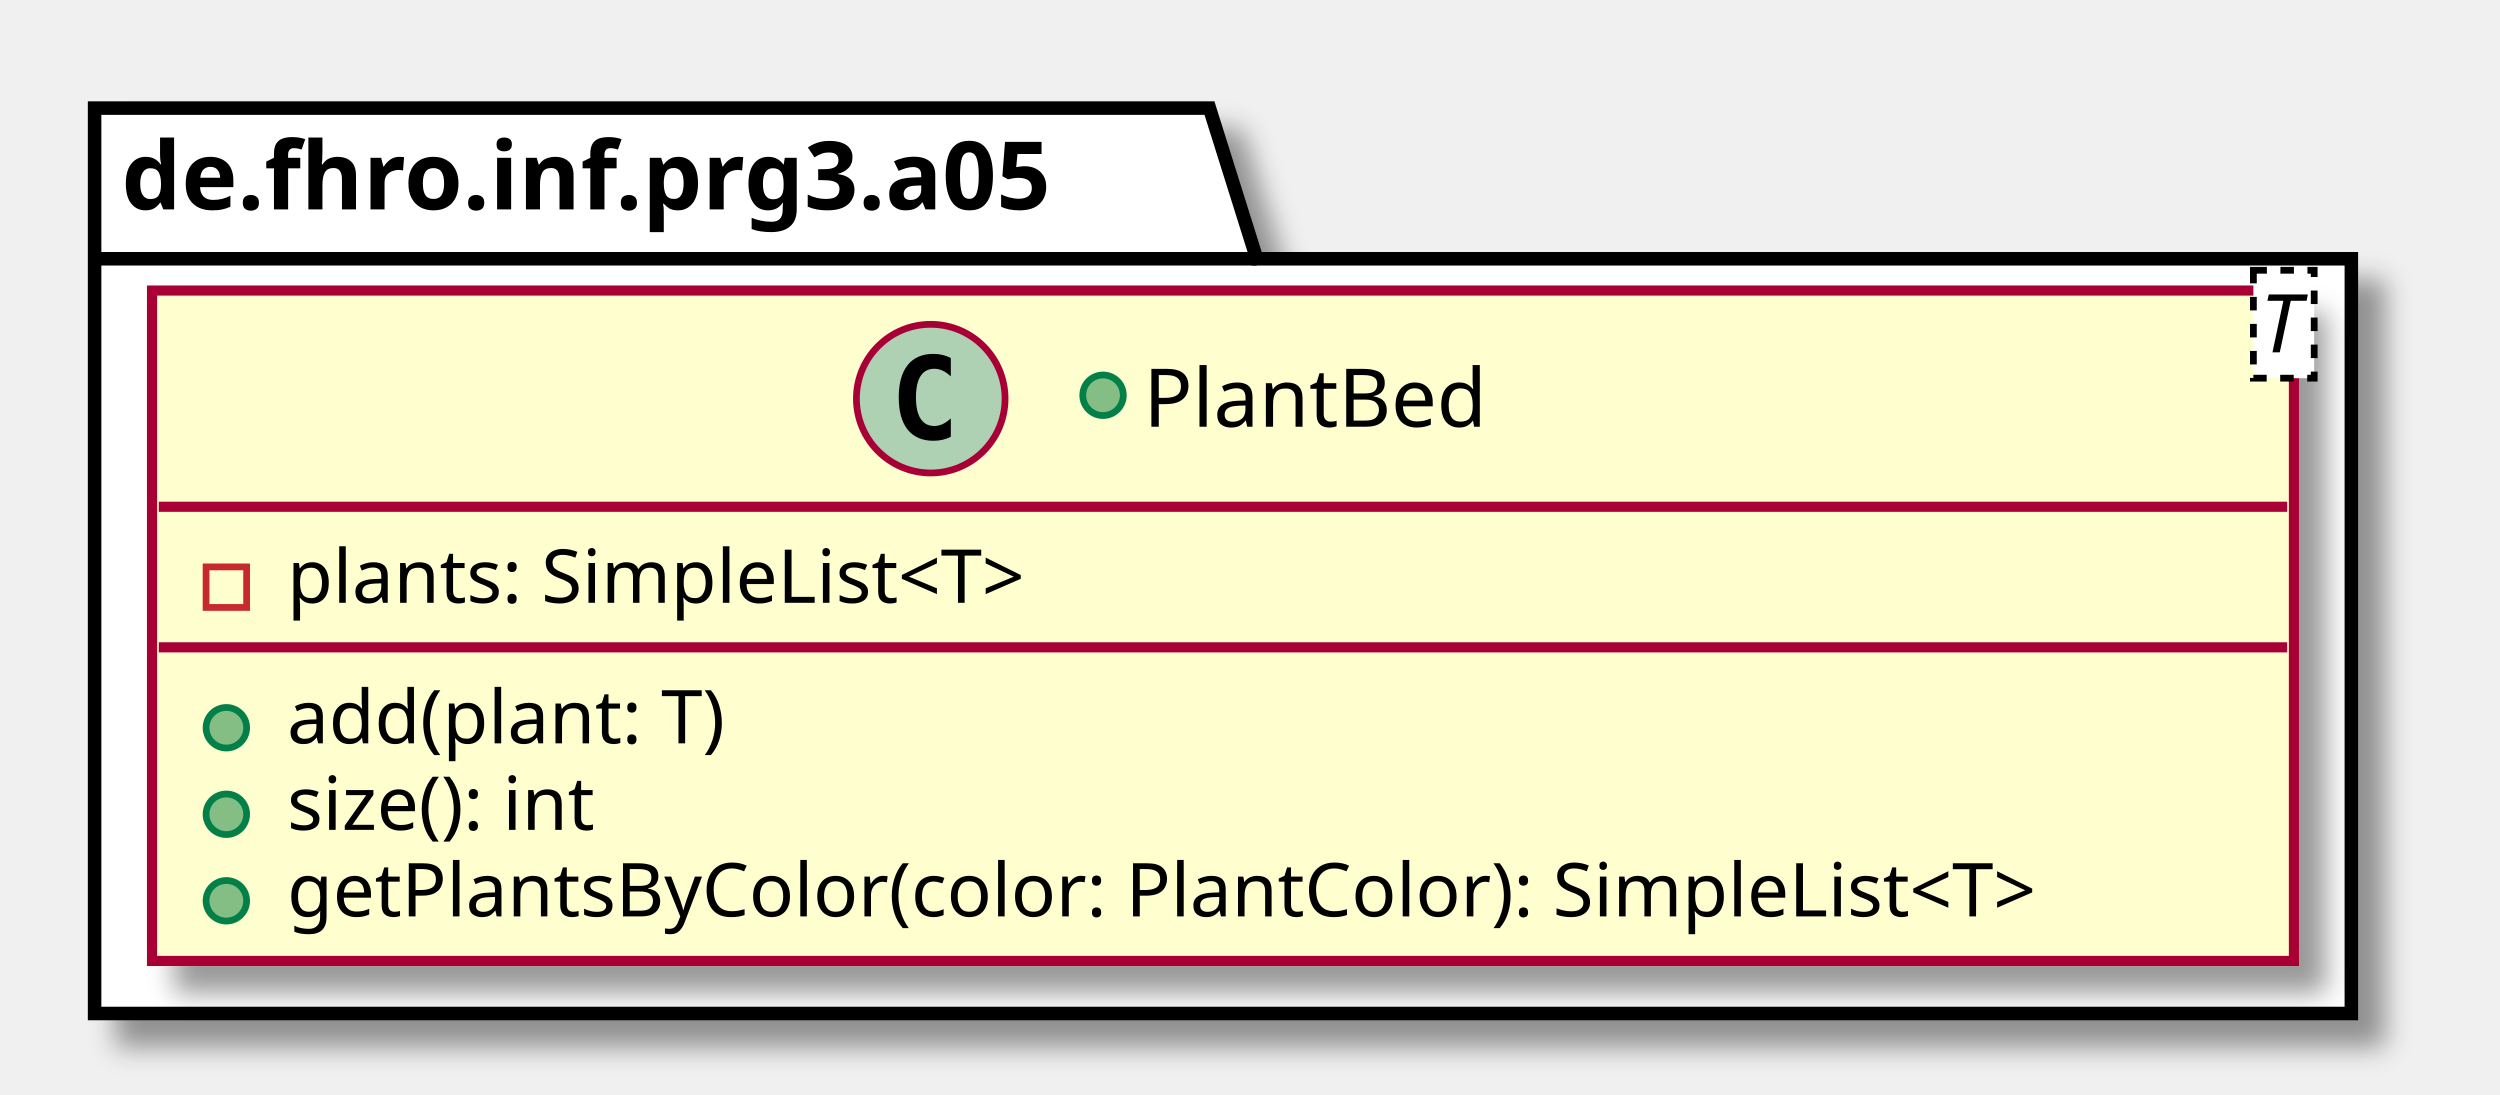
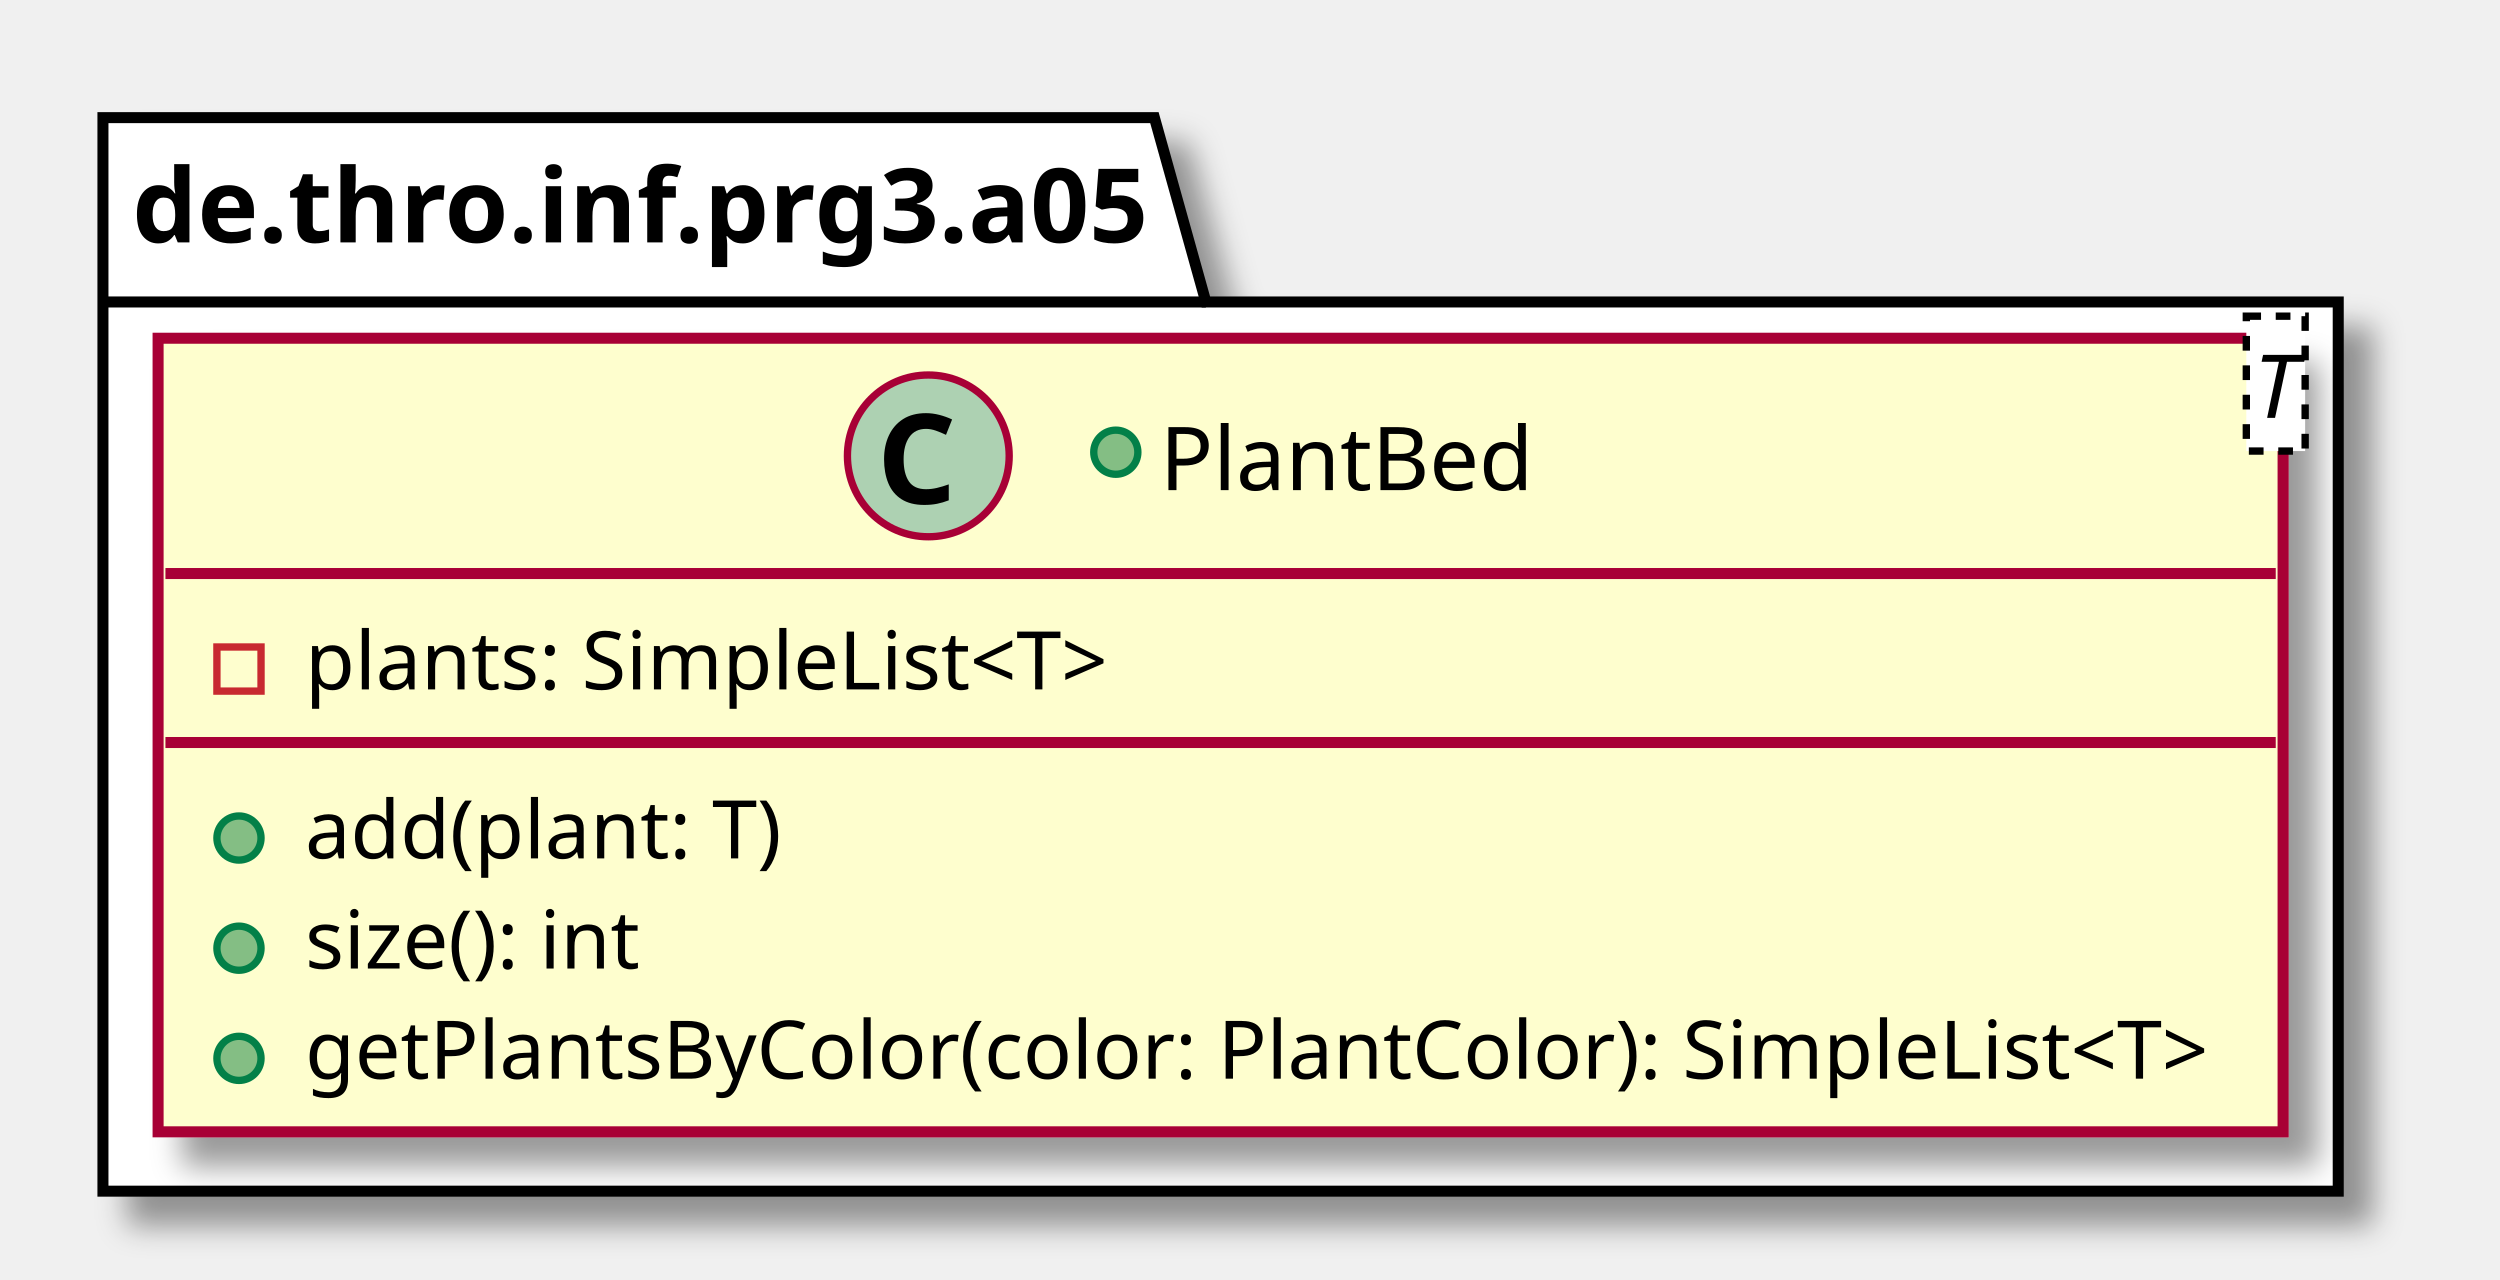
- <svg xmlns="http://www.w3.org/2000/svg" contentScriptType="application/ecmascript" contentStyleType="text/css" height="162px" preserveAspectRatio="none" style="width:370px;height:162px;" version="1.1" viewBox="0 0 370 162" width="370px" zoomAndPan="magnify">
+ <svg xmlns="http://www.w3.org/2000/svg" contentScriptType="application/ecmascript" contentStyleType="text/css" height="174px" preserveAspectRatio="none" style="width:340px;height:174px;" version="1.1" viewBox="0 0 340 174" width="340px" zoomAndPan="magnify">
  <defs>
-     <filter height="300%" id="fkmk84y1z3mua" width="300%" x="-1" y="-1">
+     <filter height="300%" id="fj4g6b9s0c0pc" width="300%" x="-1" y="-1">
      <feGaussianBlur result="blurOut" stdDeviation="2.0" />
      <feColorMatrix in="blurOut" result="blurOut2" type="matrix" values="0 0 0 0 0 0 0 0 0 0 0 0 0 0 0 0 0 0 .4 0" />
      <feOffset dx="4.0" dy="4.0" in="blurOut2" result="blurOut3" />
      <feBlend in="SourceGraphic" in2="blurOut3" mode="normal" />
    </filter>
  </defs>
  <g>
-     <polygon fill="#FFFFFF" filter="url(#fkmk84y1z3mua)" points="14,16,179,16,186,38.297,348,38.297,348,150,14,150,14,16" style="stroke: #000000; stroke-width: 2.0;" />
-     <line style="stroke: #000000; stroke-width: 2.0;" x1="14" x2="186" y1="38.297" y2="38.297" />
-     <text fill="#000000" font-family="sans-serif" font-size="14" font-weight="bold" lengthAdjust="spacingAndGlyphs" textLength="159" x="18" y="30.995">de.fhro.inf.prg3.a05</text>
-     <rect fill="#FEFECE" filter="url(#fkmk84y1z3mua)" height="99.219" id="PlantBed" style="stroke: #A80036; stroke-width: 1.5;" width="317" x="22.5" y="43" />
-     <ellipse cx="137.75" cy="59" fill="#ADD1B2" rx="11" ry="11" style="stroke: #A80036; stroke-width: 1.0;" />
-     <path d="M140.719,64.641 Q140.141,64.938 139.5,65.086 Q138.859,65.234 138.156,65.234 Q135.656,65.234 134.336,63.586 Q133.016,61.938 133.016,58.812 Q133.016,55.688 134.336,54.031 Q135.656,52.375 138.156,52.375 Q138.859,52.375 139.508,52.531 Q140.156,52.688 140.719,52.984 L140.719,55.703 Q140.094,55.125 139.5,54.852 Q138.906,54.578 138.281,54.578 Q136.938,54.578 136.25,55.648 Q135.562,56.719 135.562,58.812 Q135.562,60.906 136.25,61.977 Q136.938,63.047 138.281,63.047 Q138.906,63.047 139.5,62.773 Q140.094,62.5 140.719,61.922 L140.719,64.641 Z " />
-     <ellipse cx="163.25" cy="58.5" fill="#84BE84" rx="3" ry="3" style="stroke: #038048; stroke-width: 1.0;" />
-     <text fill="#000000" font-family="sans-serif" font-size="12" lengthAdjust="spacingAndGlyphs" textLength="56" x="169.25" y="63.154">PlantBed</text>
-     <rect fill="#FFFFFF" height="15.969" style="stroke: #000000; stroke-width: 1.0; stroke-dasharray: 2.0,2.0;" width="9" x="333.5" y="40" />
-     <text fill="#000000" font-family="sans-serif" font-size="12" font-style="italic" lengthAdjust="spacingAndGlyphs" textLength="7" x="334.5" y="52.139">T</text>
-     <line style="stroke: #A80036; stroke-width: 1.5;" x1="23.5" x2="338.5" y1="75" y2="75" />
-     <rect fill="none" height="6" style="stroke: #C82930; stroke-width: 1.0;" width="6" x="30.5" y="83.902" />
-     <text fill="#000000" font-family="sans-serif" font-size="11" lengthAdjust="spacingAndGlyphs" textLength="127" x="42.5" y="89.21">plants: SimpleList&lt;T&gt;</text>
-     <line style="stroke: #A80036; stroke-width: 1.5;" x1="23.5" x2="338.5" y1="95.805" y2="95.805" />
-     <ellipse cx="33.5" cy="107.707" fill="#84BE84" rx="3" ry="3" style="stroke: #038048; stroke-width: 1.0;" />
-     <text fill="#000000" font-family="sans-serif" font-size="11" lengthAdjust="spacingAndGlyphs" textLength="72" x="42.5" y="110.015">add(plant: T)</text>
-     <ellipse cx="33.5" cy="120.512" fill="#84BE84" rx="3" ry="3" style="stroke: #038048; stroke-width: 1.0;" />
-     <text fill="#000000" font-family="sans-serif" font-size="11" lengthAdjust="spacingAndGlyphs" textLength="52" x="42.5" y="122.82">size(): int</text>
-     <ellipse cx="33.5" cy="133.316" fill="#84BE84" rx="3" ry="3" style="stroke: #038048; stroke-width: 1.0;" />
-     <text fill="#000000" font-family="sans-serif" font-size="11" lengthAdjust="spacingAndGlyphs" textLength="291" x="42.5" y="135.625">getPlantsByColor(color: PlantColor): SimpleList&lt;T&gt;</text>
+     <polygon fill="#FFFFFF" filter="url(#fj4g6b9s0c0pc)" points="14,16,157,16,164,41.068,318,41.068,318,162,14,162,14,16" style="stroke: #000000; stroke-width: 1.5;" />
+     <line style="stroke: #000000; stroke-width: 1.5;" x1="14" x2="164" y1="41.068" y2="41.068" />
+     <text fill="#000000" font-family="sans-serif" font-size="14" font-weight="bold" lengthAdjust="spacingAndGlyphs" textLength="137" x="18" y="32.966">de.thro.inf.prg3.a05</text>
+     <rect fill="#FEFECE" filter="url(#fj4g6b9s0c0pc)" height="107.928" id="PlantBed" style="stroke: #A80036; stroke-width: 1.5;" width="289" x="21.5" y="46" />
+     <ellipse cx="126.25" cy="62" fill="#ADD1B2" rx="11" ry="11" style="stroke: #A80036; stroke-width: 1.0;" />
+     <path d="M125.938,58.328 Q124.453,58.328 123.672,59.438 Q122.891,60.547 122.891,62.469 Q122.891,64.406 123.609,65.469 Q124.328,66.531 125.938,66.531 Q126.672,66.531 127.414,66.359 Q128.156,66.188 129.031,65.875 L129.031,68.047 Q128.219,68.359 127.438,68.516 Q126.656,68.672 125.688,68.672 Q123.828,68.672 122.609,67.898 Q121.391,67.125 120.812,65.719 Q120.234,64.312 120.234,62.453 Q120.234,60.609 120.898,59.203 Q121.562,57.797 122.828,56.992 Q124.094,56.188 125.938,56.188 Q126.828,56.188 127.742,56.422 Q128.656,56.656 129.484,57.047 L128.656,59.141 Q127.969,58.812 127.281,58.57 Q126.594,58.328 125.938,58.328 Z " />
+     <ellipse cx="151.75" cy="61.5" fill="#84BE84" rx="3" ry="3" style="stroke: #038048; stroke-width: 1.0;" />
+     <text fill="#000000" font-family="sans-serif" font-size="12" lengthAdjust="spacingAndGlyphs" textLength="50" x="157.75" y="66.656">PlantBed</text>
+     <rect fill="#FFFFFF" height="18.344" style="stroke: #000000; stroke-width: 1.0; stroke-dasharray: 2.0,2.0;" width="8" x="305.5" y="43" />
+     <text fill="#000000" font-family="sans-serif" font-size="12" font-style="italic" lengthAdjust="spacingAndGlyphs" textLength="6" x="306.5" y="56.828">T</text>
+     <line style="stroke: #A80036; stroke-width: 1.5;" x1="22.5" x2="309.5" y1="78" y2="78" />
+     <rect fill="none" height="6" style="stroke: #C82930; stroke-width: 1.0;" width="6" x="29.5" y="87.991" />
+     <text fill="#000000" font-family="sans-serif" font-size="11" lengthAdjust="spacingAndGlyphs" textLength="109" x="41.5" y="93.759">plants: SimpleList&lt;T&gt;</text>
+     <line style="stroke: #A80036; stroke-width: 1.5;" x1="22.5" x2="309.5" y1="100.982" y2="100.982" />
+     <ellipse cx="32.5" cy="113.973" fill="#84BE84" rx="3" ry="3" style="stroke: #038048; stroke-width: 1.0;" />
+     <text fill="#000000" font-family="sans-serif" font-size="11" lengthAdjust="spacingAndGlyphs" textLength="65" x="41.5" y="116.741">add(plant: T)</text>
+     <ellipse cx="32.5" cy="128.955" fill="#84BE84" rx="3" ry="3" style="stroke: #038048; stroke-width: 1.0;" />
+     <text fill="#000000" font-family="sans-serif" font-size="11" lengthAdjust="spacingAndGlyphs" textLength="45" x="41.5" y="131.723">size(): int</text>
+     <ellipse cx="32.5" cy="143.937" fill="#84BE84" rx="3" ry="3" style="stroke: #038048; stroke-width: 1.0;" />
+     <text fill="#000000" font-family="sans-serif" font-size="11" lengthAdjust="spacingAndGlyphs" textLength="263" x="41.5" y="146.705">getPlantsByColor(color: PlantColor): SimpleList&lt;T&gt;</text>
  </g>
</svg>
